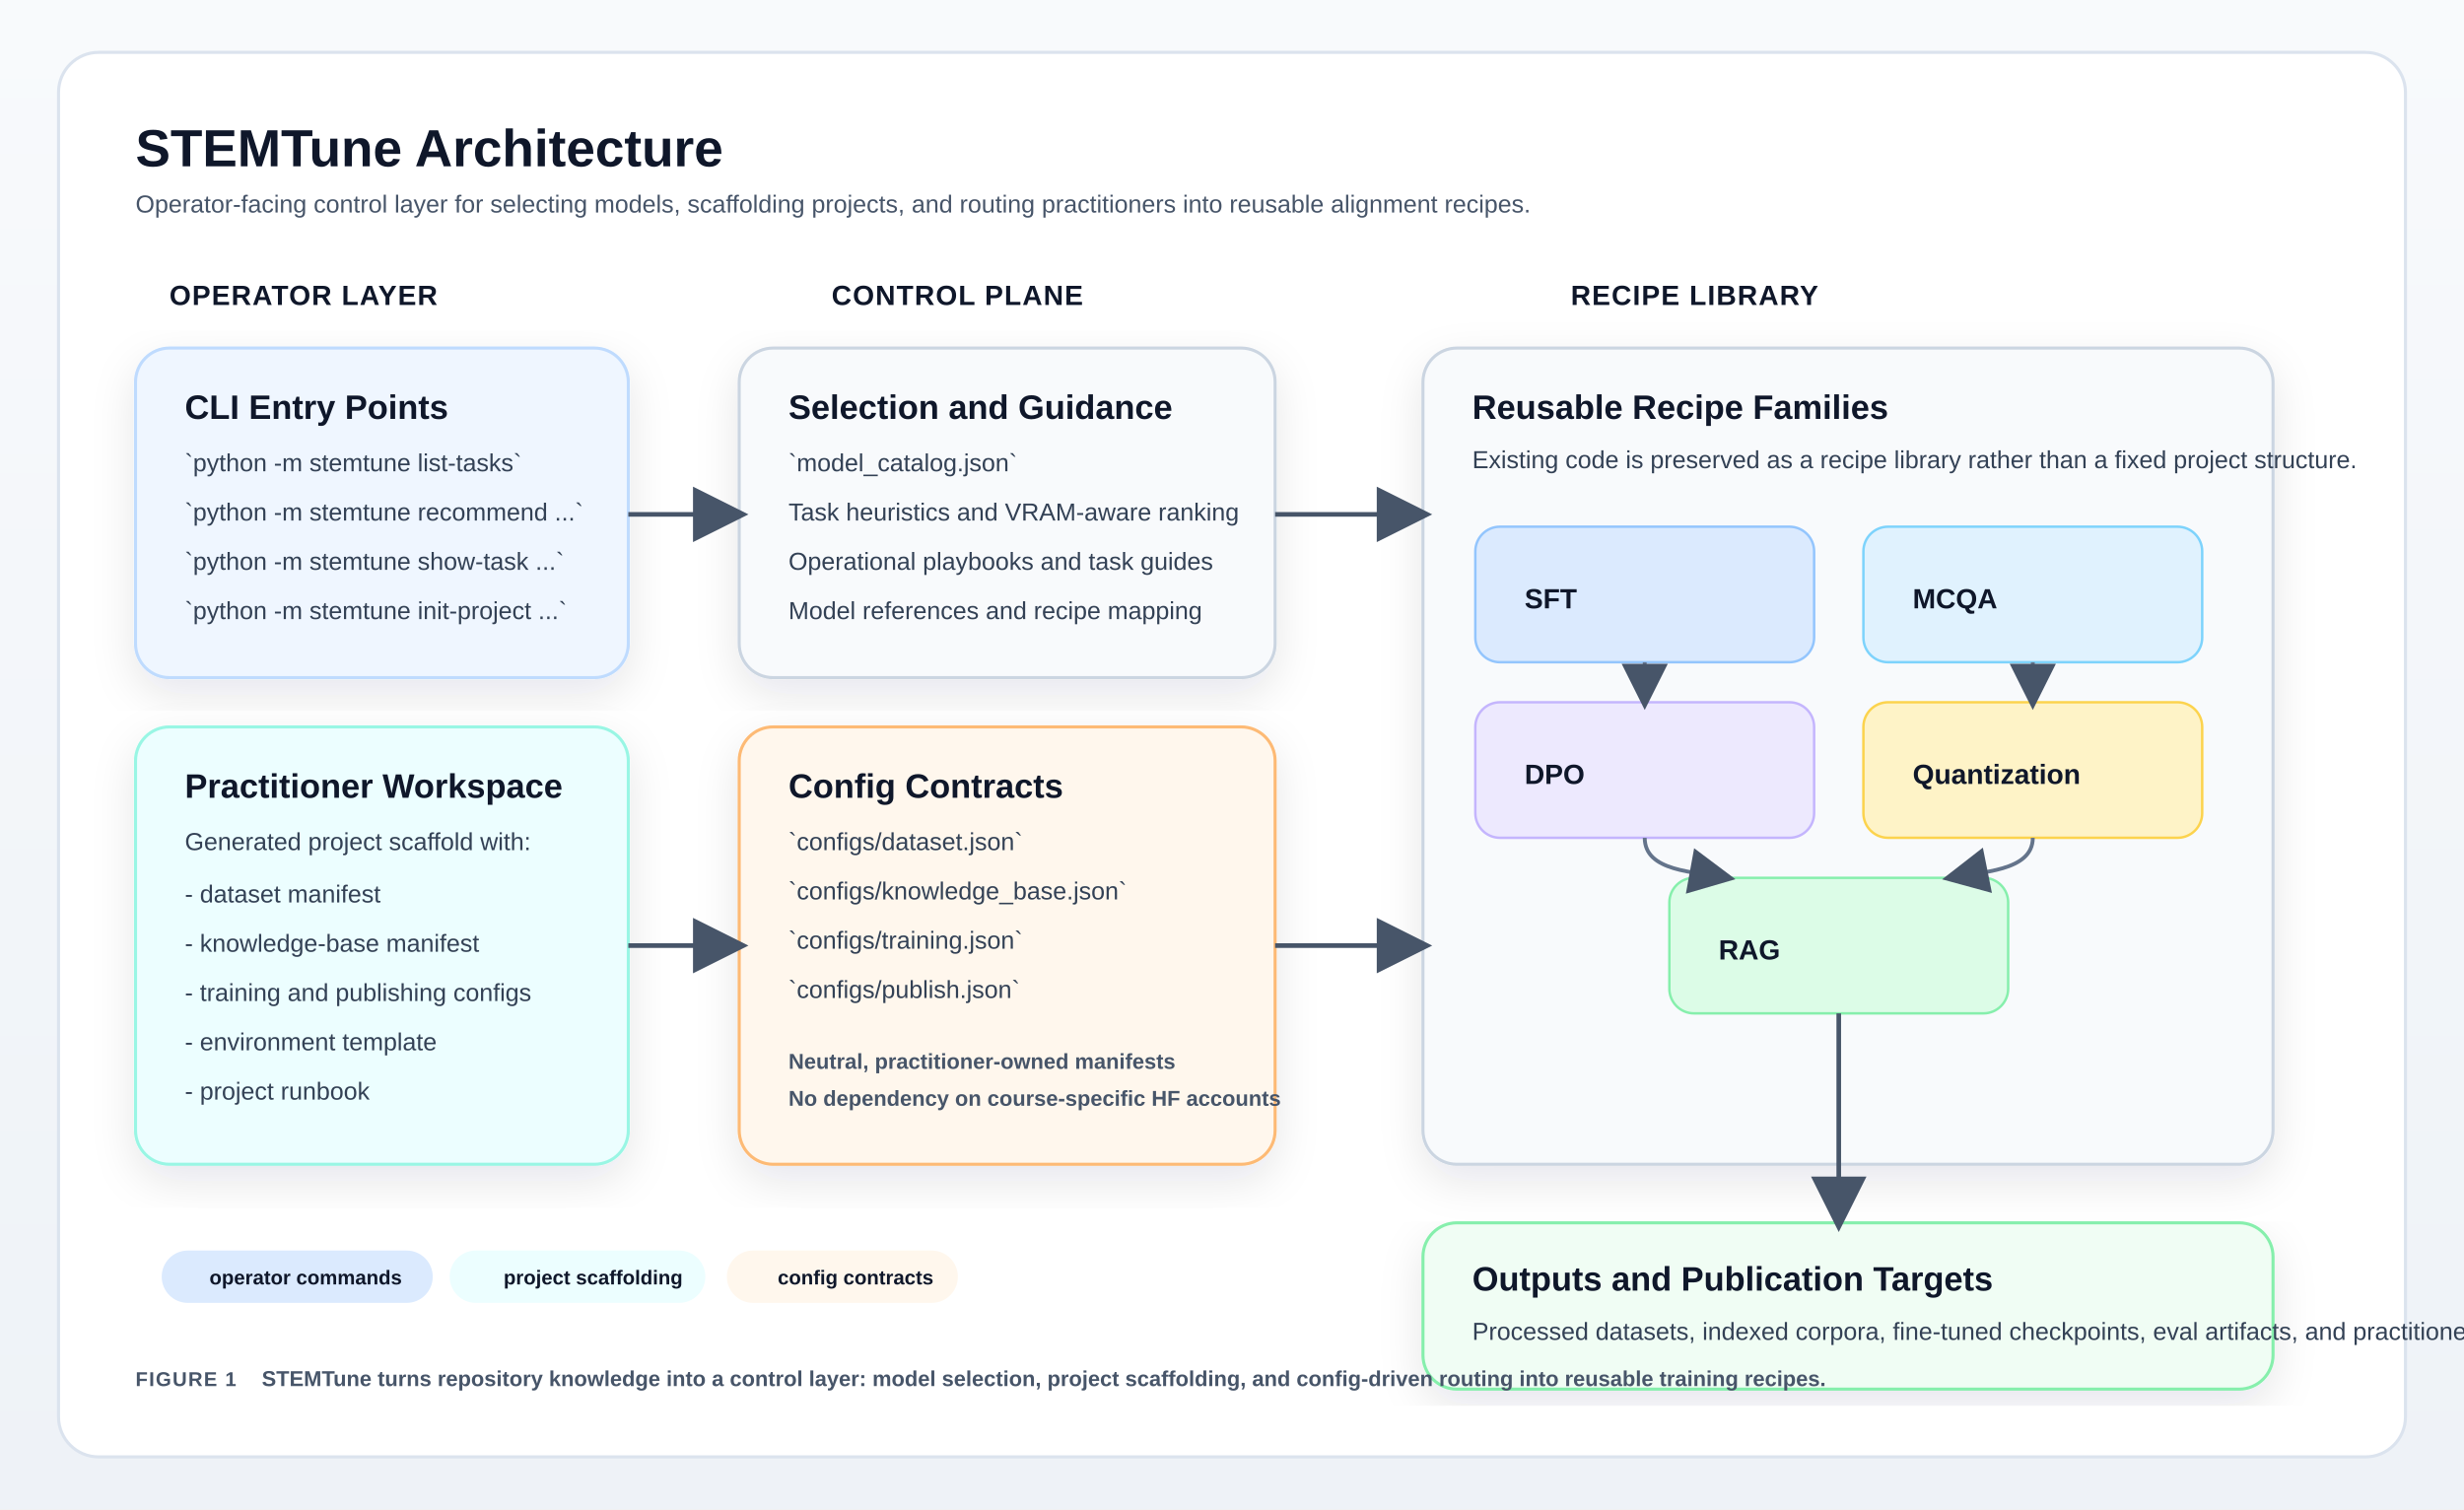
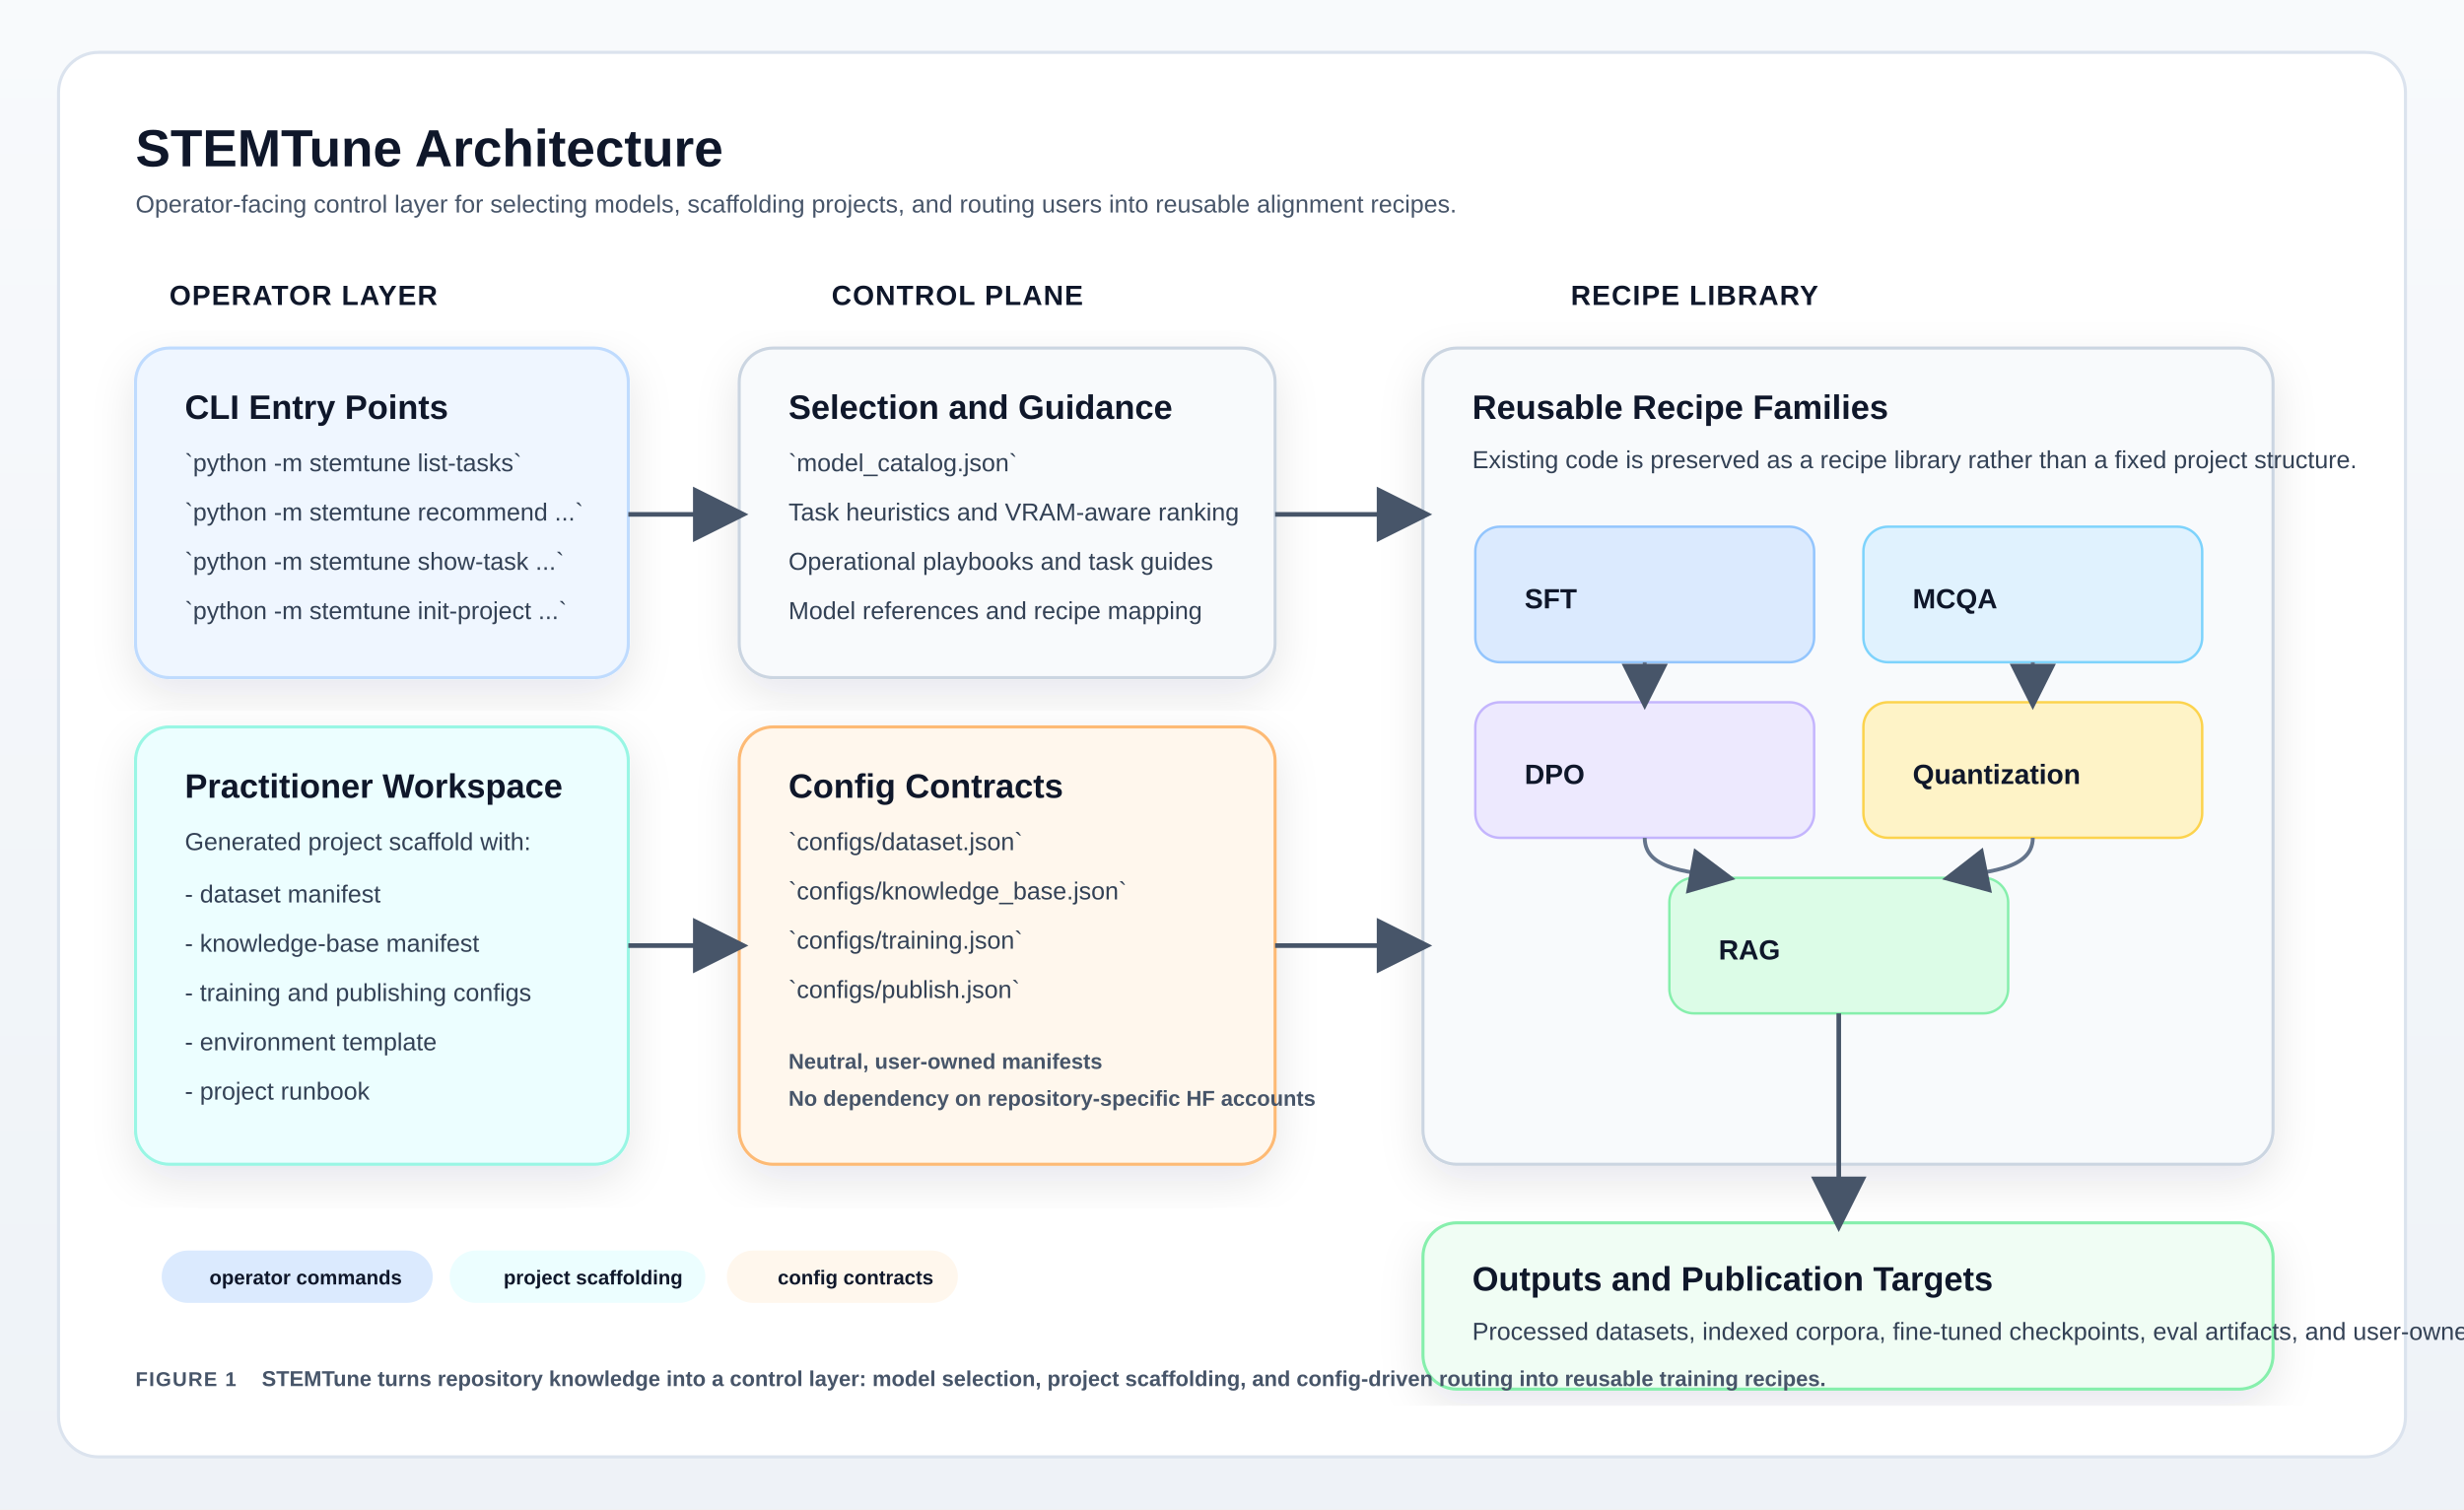
<svg xmlns="http://www.w3.org/2000/svg" width="1600" height="980" viewBox="0 0 1600 980" role="img" aria-labelledby="title desc">
  <defs>
    <linearGradient id="bg" x1="0" x2="0" y1="0" y2="1">
      <stop offset="0%" stop-color="#f8fafc" />
      <stop offset="100%" stop-color="#eef2f7" />
    </linearGradient>
    <filter id="shadow" x="-10%" y="-10%" width="120%" height="120%">
      <feDropShadow dx="0" dy="10" stdDeviation="14" flood-color="#0f172a" flood-opacity="0.10" />
    </filter>
    <marker id="arrow" markerWidth="12" markerHeight="12" refX="10" refY="6" orient="auto">
      <path d="M 0 0 L 12 6 L 0 12 z" fill="#475569" />
    </marker>
    <style>
      .title { font: 700 34px 'IBM Plex Sans', 'Segoe UI', Arial, sans-serif; fill: #0f172a; }
      .subtitle { font: 500 16px 'IBM Plex Sans', 'Segoe UI', Arial, sans-serif; fill: #475569; }
      .section { font: 700 18px 'IBM Plex Sans', 'Segoe UI', Arial, sans-serif; fill: #0f172a; letter-spacing: 0.04em; }
      .box-title { font: 700 22px 'IBM Plex Sans', 'Segoe UI', Arial, sans-serif; fill: #0f172a; }
      .box-copy { font: 500 16px 'IBM Plex Sans', 'Segoe UI', Arial, sans-serif; fill: #334155; }
      .small { font: 600 14px 'IBM Plex Sans', 'Segoe UI', Arial, sans-serif; fill: #475569; }
      .chip { font: 700 13px 'IBM Plex Sans', 'Segoe UI', Arial, sans-serif; fill: #0f172a; }
      .recipe { font: 700 18px 'IBM Plex Sans', 'Segoe UI', Arial, sans-serif; fill: #0f172a; }
      .label { font: 600 13px 'IBM Plex Sans', 'Segoe UI', Arial, sans-serif; fill: #475569; letter-spacing: 0.06em; }
    </style>
  </defs>
  <rect x="0" y="0" width="1600" height="980" fill="url(#bg)" />
  <rect x="38" y="34" width="1524" height="912" rx="26" fill="#ffffff" stroke="#dbe3ee" stroke-width="2" />
  <text x="88" y="108" class="title">STEMTune Architecture</text>
-   <text x="88" y="138" class="subtitle">Operator-facing control layer for selecting models, scaffolding projects, and routing practitioners into reusable alignment recipes.</text>
+   <text x="88" y="138" class="subtitle">Operator-facing control layer for selecting models, scaffolding projects, and routing users into reusable alignment recipes.</text>
  <text x="110" y="198" class="section">OPERATOR LAYER</text>
  <text x="540" y="198" class="section">CONTROL PLANE</text>
  <text x="1020" y="198" class="section">RECIPE LIBRARY</text>
  <rect x="88" y="226" width="320" height="214" rx="22" fill="#eff6ff" stroke="#bfdbfe" stroke-width="2" filter="url(#shadow)" />
  <text x="120" y="272" class="box-title">CLI Entry Points</text>
  <text x="120" y="306" class="box-copy">`python -m stemtune list-tasks`</text>
  <text x="120" y="338" class="box-copy">`python -m stemtune recommend ...`</text>
  <text x="120" y="370" class="box-copy">`python -m stemtune show-task ...`</text>
  <text x="120" y="402" class="box-copy">`python -m stemtune init-project ...`</text>
  <rect x="88" y="472" width="320" height="284" rx="22" fill="#ecfeff" stroke="#99f6e4" stroke-width="2" filter="url(#shadow)" />
  <text x="120" y="518" class="box-title">Practitioner Workspace</text>
  <text x="120" y="552" class="box-copy">Generated project scaffold with:</text>
  <text x="120" y="586" class="box-copy">- dataset manifest</text>
  <text x="120" y="618" class="box-copy">- knowledge-base manifest</text>
  <text x="120" y="650" class="box-copy">- training and publishing configs</text>
  <text x="120" y="682" class="box-copy">- environment template</text>
  <text x="120" y="714" class="box-copy">- project runbook</text>
  <rect x="480" y="226" width="348" height="214" rx="22" fill="#f8fafc" stroke="#cbd5e1" stroke-width="2" filter="url(#shadow)" />
  <text x="512" y="272" class="box-title">Selection and Guidance</text>
  <text x="512" y="306" class="box-copy">`model_catalog.json`</text>
  <text x="512" y="338" class="box-copy">Task heuristics and VRAM-aware ranking</text>
  <text x="512" y="370" class="box-copy">Operational playbooks and task guides</text>
  <text x="512" y="402" class="box-copy">Model references and recipe mapping</text>
  <rect x="480" y="472" width="348" height="284" rx="22" fill="#fff7ed" stroke="#fdba74" stroke-width="2" filter="url(#shadow)" />
  <text x="512" y="518" class="box-title">Config Contracts</text>
  <text x="512" y="552" class="box-copy">`configs/dataset.json`</text>
  <text x="512" y="584" class="box-copy">`configs/knowledge_base.json`</text>
  <text x="512" y="616" class="box-copy">`configs/training.json`</text>
  <text x="512" y="648" class="box-copy">`configs/publish.json`</text>
-   <text x="512" y="694" class="small">Neutral, practitioner-owned manifests</text>
-   <text x="512" y="718" class="small">No dependency on course-specific HF accounts</text>
+   <text x="512" y="694" class="small">Neutral, user-owned manifests</text>
+   <text x="512" y="718" class="small">No dependency on repository-specific HF accounts</text>
  <rect x="924" y="226" width="552" height="530" rx="22" fill="#f8fafc" stroke="#cbd5e1" stroke-width="2" filter="url(#shadow)" />
  <text x="956" y="272" class="box-title">Reusable Recipe Families</text>
  <text x="956" y="304" class="box-copy">Existing code is preserved as a recipe library rather than a fixed project structure.</text>
  <rect x="958" y="342" width="220" height="88" rx="16" fill="#dbeafe" stroke="#93c5fd" stroke-width="1.6" />
  <text x="990" y="395" class="recipe">SFT</text>
  <rect x="1210" y="342" width="220" height="88" rx="16" fill="#e0f2fe" stroke="#7dd3fc" stroke-width="1.6" />
  <text x="1242" y="395" class="recipe">MCQA</text>
  <rect x="958" y="456" width="220" height="88" rx="16" fill="#ede9fe" stroke="#c4b5fd" stroke-width="1.6" />
  <text x="990" y="509" class="recipe">DPO</text>
  <rect x="1210" y="456" width="220" height="88" rx="16" fill="#fef3c7" stroke="#fcd34d" stroke-width="1.6" />
  <text x="1242" y="509" class="recipe">Quantization</text>
  <rect x="1084" y="570" width="220" height="88" rx="16" fill="#dcfce7" stroke="#86efac" stroke-width="1.6" />
  <text x="1116" y="623" class="recipe">RAG</text>
  <rect x="924" y="794" width="552" height="108" rx="22" fill="#f0fdf4" stroke="#86efac" stroke-width="2" filter="url(#shadow)" />
  <text x="956" y="838" class="box-title">Outputs and Publication Targets</text>
-   <text x="956" y="870" class="box-copy">Processed datasets, indexed corpora, fine-tuned checkpoints, eval artifacts, and practitioner-owned Hub repositories.</text>
+   <text x="956" y="870" class="box-copy">Processed datasets, indexed corpora, fine-tuned checkpoints, eval artifacts, and user-owned Hub repositories.</text>
  <path d="M 408 334 C 438 334, 450 334, 480 334" fill="none" stroke="#475569" stroke-width="3" marker-end="url(#arrow)" />
  <path d="M 408 614 C 438 614, 450 614, 480 614" fill="none" stroke="#475569" stroke-width="3" marker-end="url(#arrow)" />
  <path d="M 828 334 C 862 334, 884 334, 924 334" fill="none" stroke="#475569" stroke-width="3" marker-end="url(#arrow)" />
  <path d="M 828 614 C 870 614, 892 614, 924 614" fill="none" stroke="#475569" stroke-width="3" marker-end="url(#arrow)" />
  <path d="M 1068 430 L 1068 456" fill="none" stroke="#64748b" stroke-width="2.5" marker-end="url(#arrow)" />
  <path d="M 1320 430 L 1320 456" fill="none" stroke="#64748b" stroke-width="2.5" marker-end="url(#arrow)" />
  <path d="M 1068 544 C 1068 566, 1100 566, 1122 570" fill="none" stroke="#64748b" stroke-width="2.5" marker-end="url(#arrow)" />
  <path d="M 1320 544 C 1320 566, 1286 566, 1266 570" fill="none" stroke="#64748b" stroke-width="2.5" marker-end="url(#arrow)" />
  <path d="M 1194 658 L 1194 794" fill="none" stroke="#475569" stroke-width="3" marker-end="url(#arrow)" />
  <rect x="105" y="812" width="176" height="34" rx="17" fill="#dbeafe" />
  <text x="136" y="834" class="chip">operator commands</text>
  <rect x="292" y="812" width="166" height="34" rx="17" fill="#ecfeff" />
  <text x="327" y="834" class="chip">project scaffolding</text>
  <rect x="472" y="812" width="150" height="34" rx="17" fill="#fff7ed" />
  <text x="505" y="834" class="chip">config contracts</text>
  <text x="88" y="900" class="label">FIGURE 1</text>
  <text x="170" y="900" class="small">STEMTune turns repository knowledge into a control layer: model selection, project scaffolding, and config-driven routing into reusable training recipes.</text>
</svg>
